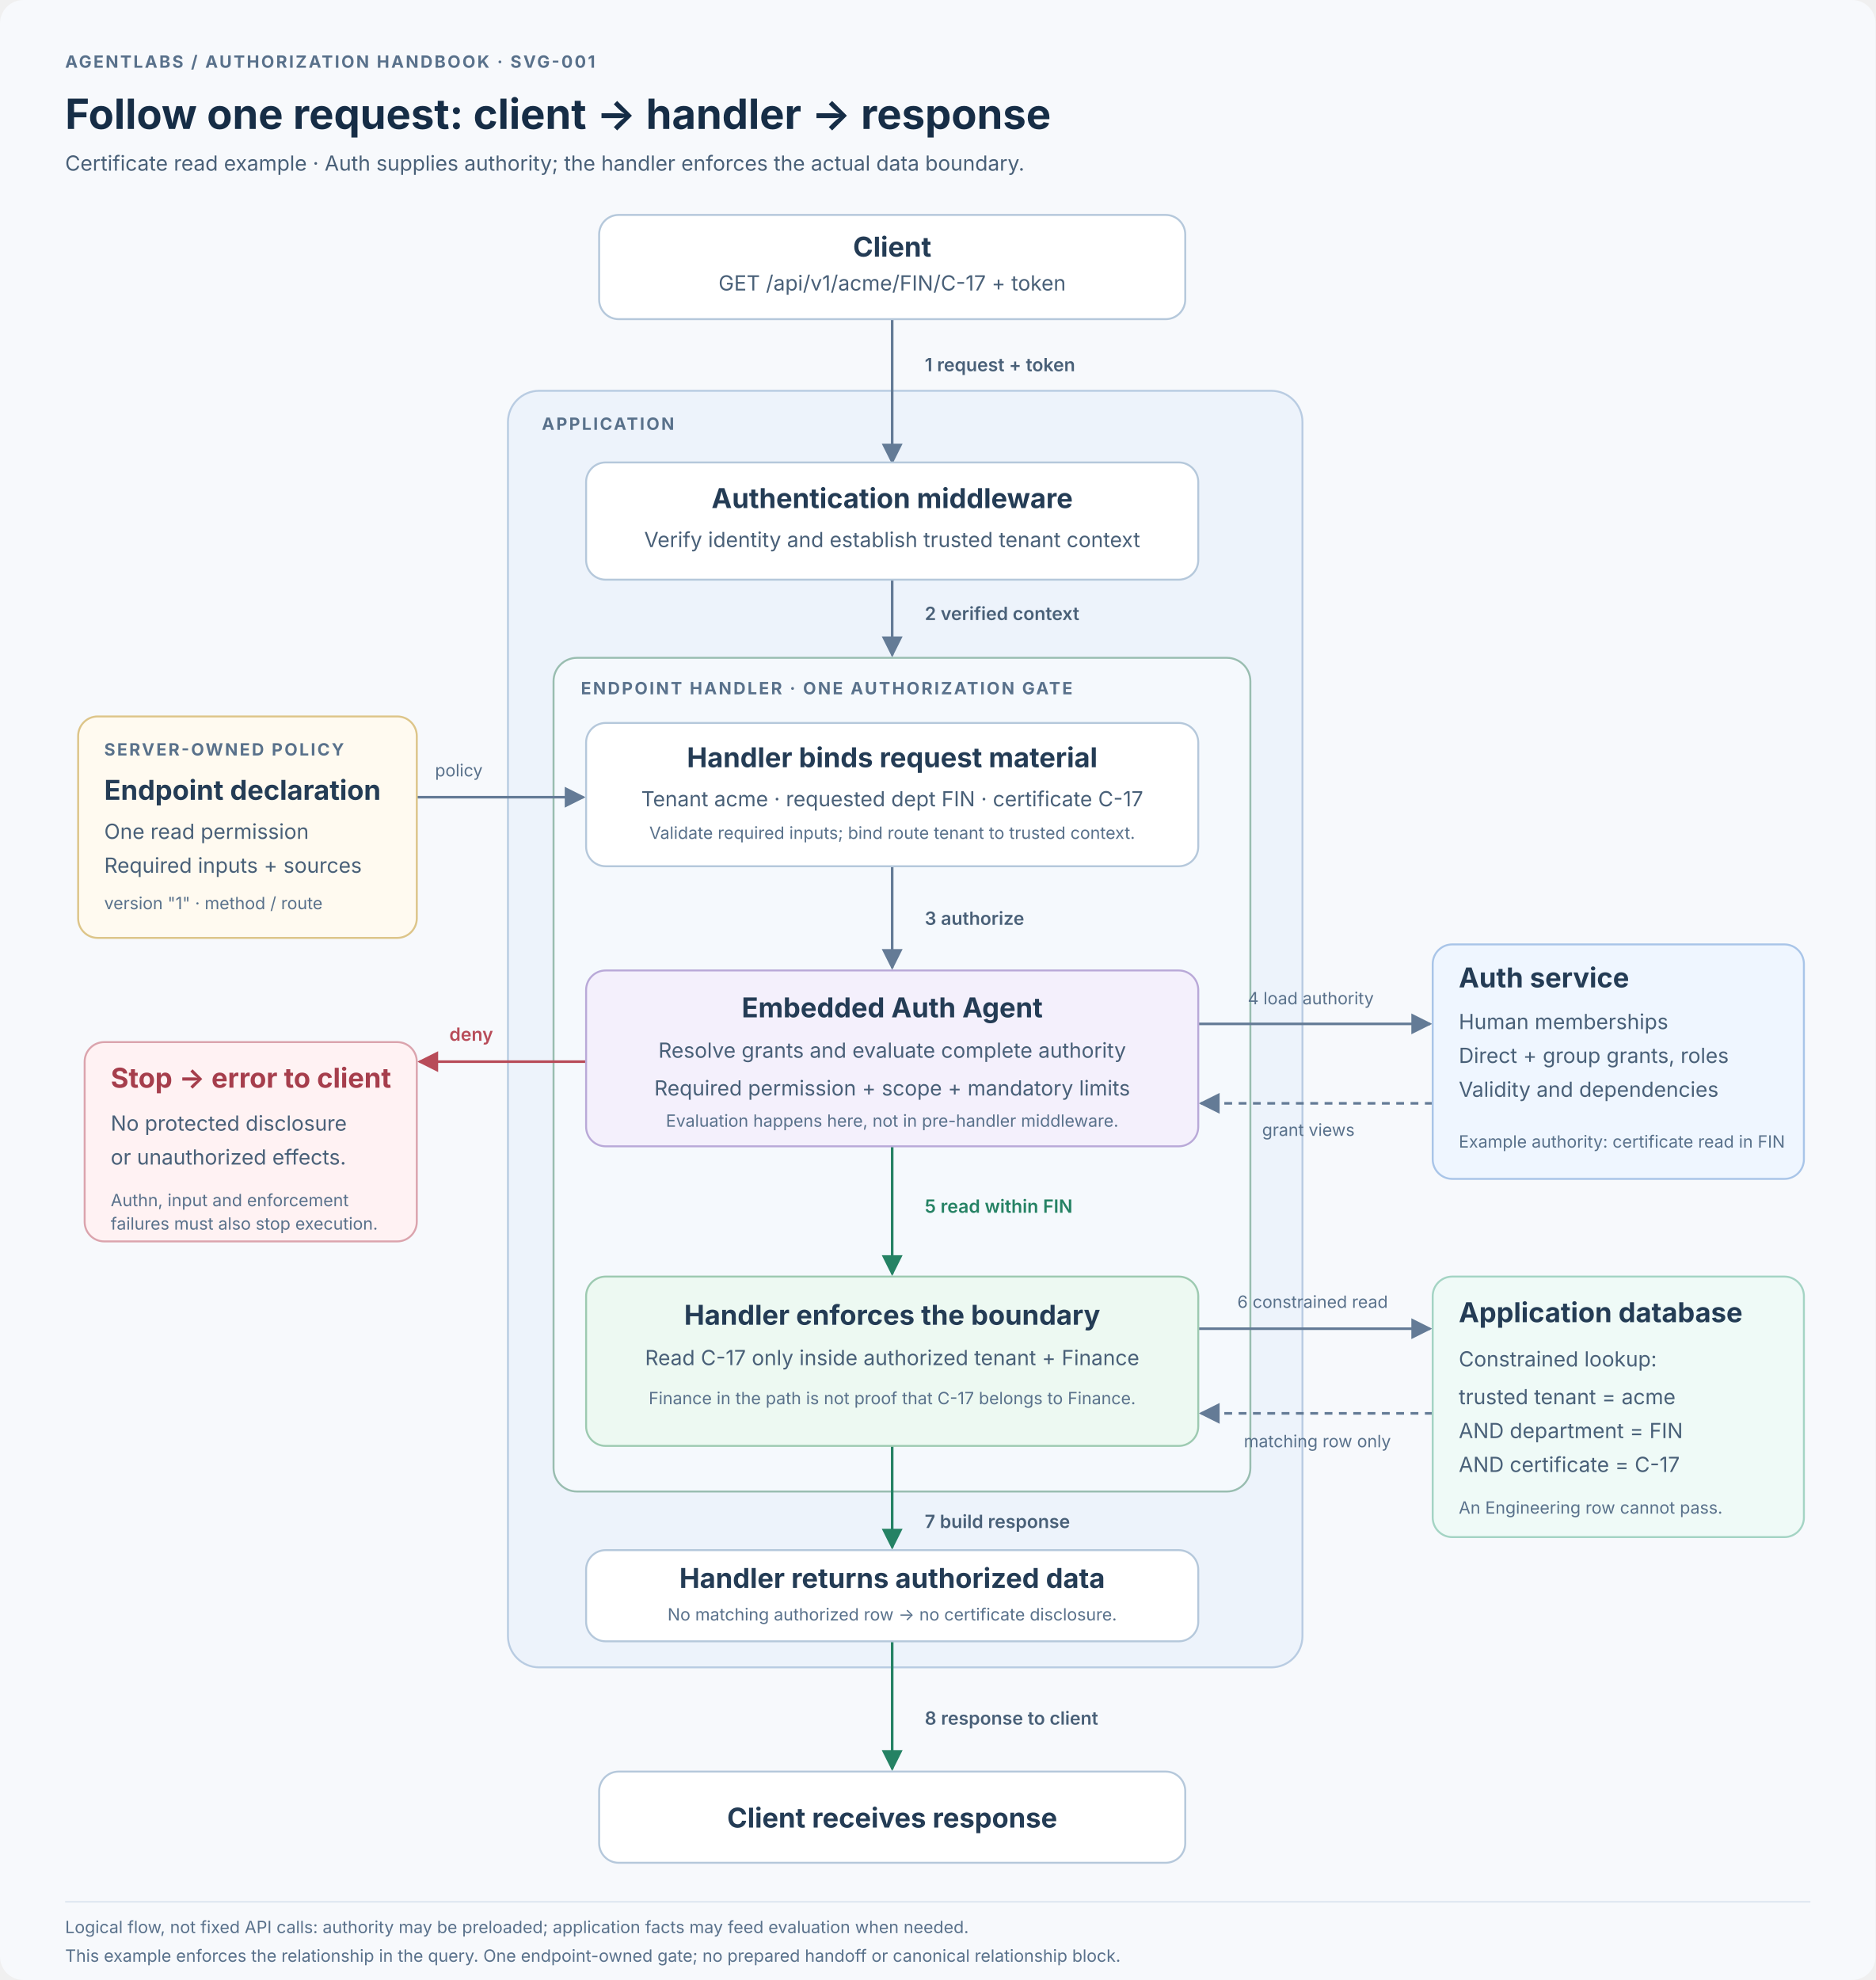
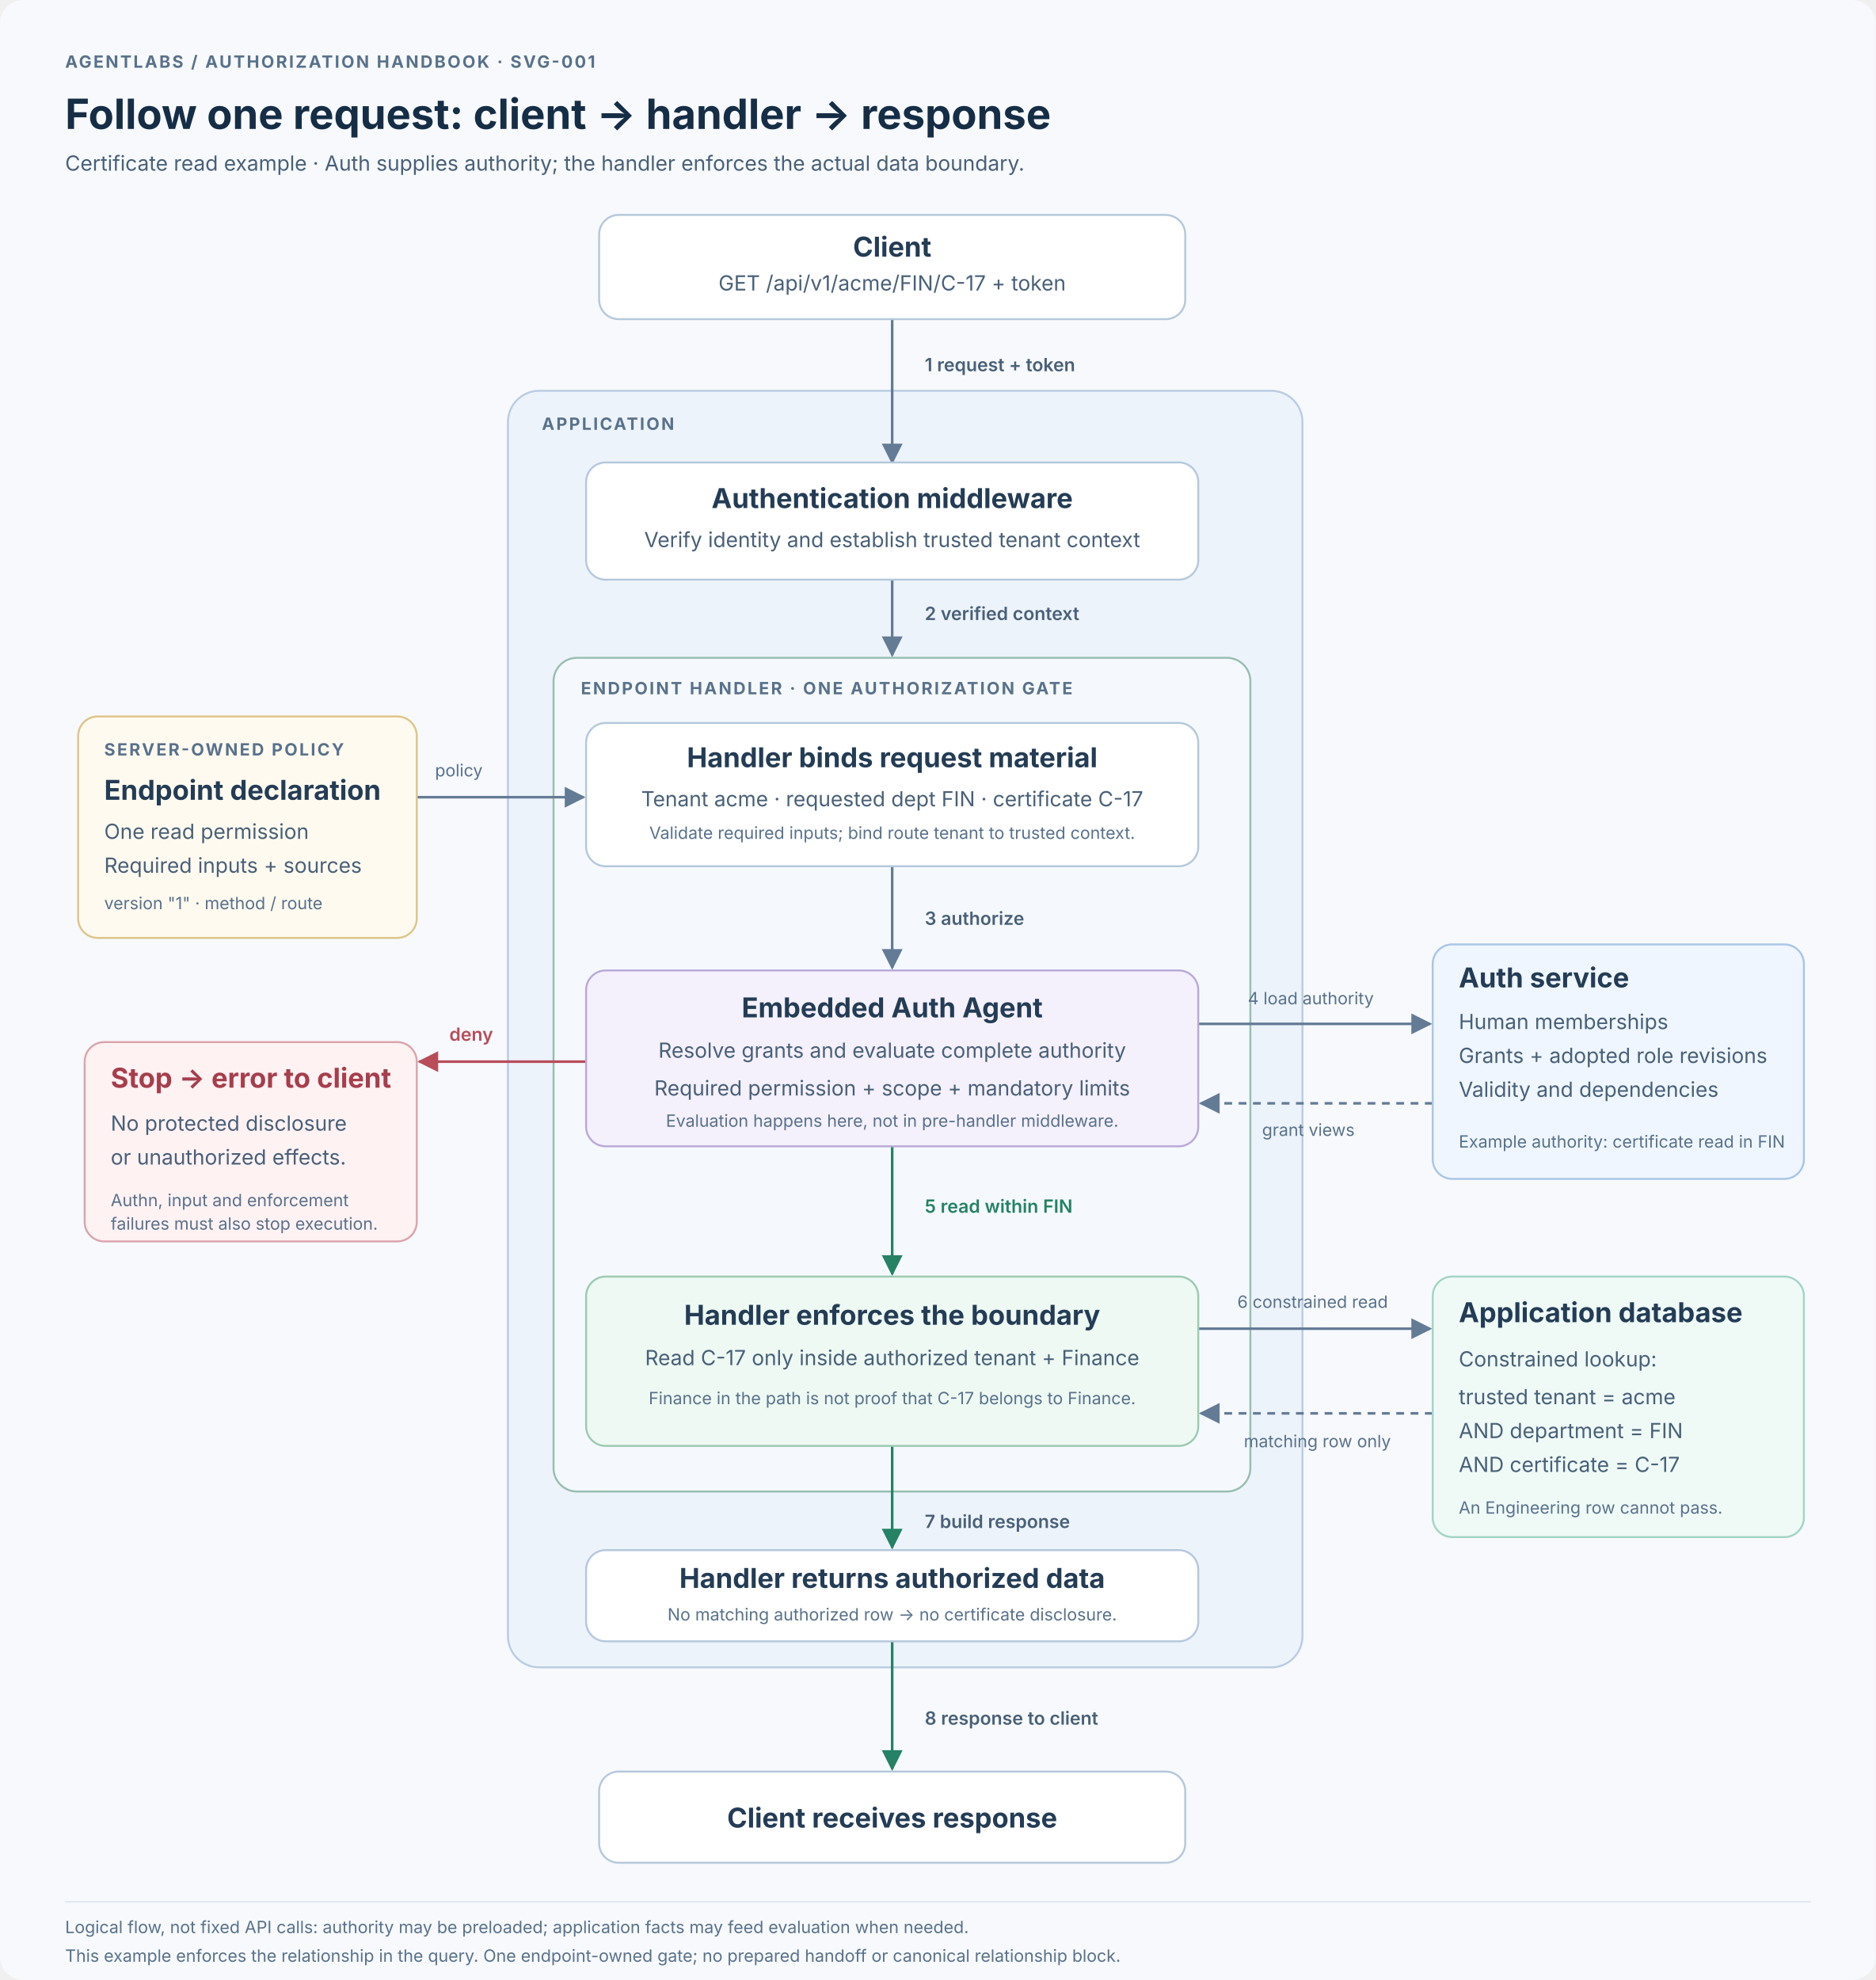
<svg xmlns="http://www.w3.org/2000/svg" width="1440" height="1520" viewBox="0 0 1440 1520" role="img" aria-labelledby="diagram-title diagram-description">
  <defs>
    <marker id="arrow" viewBox="0 0 10 10" refX="9" refY="5" markerWidth="8" markerHeight="8" orient="auto">
      <path d="M0 0L10 5L0 10Z" fill="#647b96" />
    </marker>
    <marker id="green-arrow" viewBox="0 0 10 10" refX="9" refY="5" markerWidth="8" markerHeight="8" orient="auto">
      <path d="M0 0L10 5L0 10Z" fill="#258264" />
    </marker>
    <marker id="red-arrow" viewBox="0 0 10 10" refX="9" refY="5" markerWidth="8" markerHeight="8" orient="auto">
      <path d="M0 0L10 5L0 10Z" fill="#b84c59" />
    </marker>
    <style>
      text { font-family: Inter, -apple-system, BlinkMacSystemFont, "Segoe UI", Arial, sans-serif; fill: #243c55; }
      .eyebrow { font-size: 13px; font-weight: 700; letter-spacing: 1.4px; fill: #59718b; }
      .heading { font-size: 32px; font-weight: 700; fill: #162d46; }
      .title { font-size: 21px; font-weight: 650; }
      .body { font-size: 16px; fill: #496078; }
      .small { font-size: 13px; fill: #59718b; }
      .step { font-size: 14px; font-weight: 600; fill: #496078; }
      .flow { fill: none; stroke: #647b96; stroke-width: 2; stroke-linejoin: round; marker-end: url(#arrow); }
      .return { fill: none; stroke: #647b96; stroke-width: 2; stroke-dasharray: 6 5; marker-end: url(#arrow); }
      .success { fill: none; stroke: #258264; stroke-width: 2; marker-end: url(#green-arrow); }
      .deny { fill: none; stroke: #b84c59; stroke-width: 2; marker-end: url(#red-arrow); }
      .node { fill: #fff; stroke: #b5c8db; stroke-width: 1.5; }
    </style>
  </defs>
  <rect width="1440" height="1520" rx="18" fill="#f7f9fc" />
  <text x="50" y="52" class="eyebrow">AGENTLABS / AUTHORIZATION HANDBOOK · SVG-001</text>
  <text x="50" y="99" class="heading">Follow one request: client → handler → response</text>
  <text x="50" y="131" class="body">Certificate read example · Auth supplies authority; the handler enforces the actual data boundary.</text>
  <rect x="390" y="300" width="610" height="980" rx="24" fill="#edf3fb" stroke="#b9cce2" stroke-width="1.5" />
  <text x="416" y="330" class="eyebrow">APPLICATION</text>
  <rect x="425" y="505" width="535" height="640" rx="18" fill="#f5f9fd" stroke="#99bdb0" stroke-width="1.5" />
  <text x="446" y="533" class="eyebrow">ENDPOINT HANDLER · ONE AUTHORIZATION GATE</text>
  <path d="M685 245V355" class="flow" />
  <text x="710" y="285" class="step">1  request + token</text>
  <path d="M685 445V503" class="flow" />
  <text x="710" y="476" class="step">2  verified context</text>
  <path d="M320 612H448" class="flow" />
  <text x="334" y="596" class="small">policy</text>
  <path d="M685 665V743" class="flow" />
  <text x="710" y="710" class="step">3  authorize</text>
  <path d="M920 786H1098" class="flow" />
  <text x="958" y="771" class="small">4  load authority</text>
  <path d="M1100 847H922" class="return" />
  <text x="969" y="872" class="small">grant views</text>
  <path d="M450 815H322" class="deny" />
  <text x="345" y="799" class="step" style="fill:#b84c59">deny</text>
  <path d="M685 880V978" class="success" />
  <text x="710" y="931" class="step" style="fill:#258264">5  read within FIN</text>
  <path d="M920 1020H1098" class="flow" />
  <text x="950" y="1004" class="small">6  constrained read</text>
  <path d="M1100 1085H922" class="return" />
  <text x="955" y="1111" class="small">matching row only</text>
  <path d="M685 1110V1188" class="success" />
  <text x="710" y="1173" class="step">7  build response</text>
  <path d="M685 1260V1358" class="success" />
  <text x="710" y="1324" class="step">8  response to client</text>
  <g id="client-request">
    <rect x="460" y="165" width="450" height="80" rx="15" class="node" />
    <text x="685" y="197" text-anchor="middle" class="title">Client</text>
    <text x="685" y="223" text-anchor="middle" class="body">GET /api/v1/acme/FIN/C-17 + token</text>
  </g>
  <g id="authentication">
    <rect x="450" y="355" width="470" height="90" rx="15" class="node" />
    <text x="685" y="390" text-anchor="middle" class="title">Authentication middleware</text>
    <text x="685" y="420" text-anchor="middle" class="body">Verify identity and establish trusted tenant context</text>
  </g>
  <g id="endpoint-policy">
    <rect x="60" y="550" width="260" height="170" rx="15" fill="#fffaf0" stroke="#ddc589" stroke-width="1.5" />
    <text x="80" y="580" class="eyebrow">SERVER-OWNED POLICY</text>
    <text x="80" y="614" class="title">Endpoint declaration</text>
    <text x="80" y="644" class="body">One read permission</text>
    <text x="80" y="670" class="body">Required inputs + sources</text>
    <text x="80" y="698" class="small">version "1" · method / route</text>
  </g>
  <g id="handler-inputs">
    <rect x="450" y="555" width="470" height="110" rx="15" class="node" />
    <text x="685" y="589" text-anchor="middle" class="title">Handler binds request material</text>
    <text x="685" y="619" text-anchor="middle" class="body">Tenant acme · requested dept FIN · certificate C-17</text>
    <text x="685" y="644" text-anchor="middle" class="small">Validate required inputs; bind route tenant to trusted context.</text>
  </g>
  <g id="embedded-agent">
    <rect x="450" y="745" width="470" height="135" rx="15" fill="#f4f0fc" stroke="#b9a9d8" stroke-width="1.5" />
    <text x="685" y="781" text-anchor="middle" class="title">Embedded Auth Agent</text>
    <text x="685" y="812" text-anchor="middle" class="body">Resolve grants and evaluate complete authority</text>
    <text x="685" y="841" text-anchor="middle" class="body">Required permission + scope + mandatory limits</text>
    <text x="685" y="865" text-anchor="middle" class="small">Evaluation happens here, not in pre-handler middleware.</text>
  </g>
  <g id="auth-service">
    <rect x="1100" y="725" width="285" height="180" rx="15" fill="#eff6ff" stroke="#a9c5e8" stroke-width="1.5" />
    <text x="1120" y="758" class="title">Auth service</text>
    <text x="1120" y="790" class="body">Human memberships</text>
-     <text x="1120" y="816" class="body">Direct + group grants, roles</text>
+     <text x="1120" y="816" class="body">Grants + adopted role revisions</text>
    <text x="1120" y="842" class="body">Validity and dependencies</text>
    <text x="1120" y="881" class="small">Example authority: certificate read in FIN</text>
  </g>
  <g id="denied">
    <rect x="65" y="800" width="255" height="153" rx="15" fill="#fff2f3" stroke="#dba4ad" stroke-width="1.5" />
    <text x="85" y="835" class="title" style="fill:#a63e4c">Stop → error to client</text>
    <text x="85" y="868" class="body">No protected disclosure</text>
    <text x="85" y="894" class="body">or unauthorized effects.</text>
    <text x="85" y="926" class="small">Authn, input and enforcement</text>
    <text x="85" y="944" class="small">failures must also stop execution.</text>
  </g>
  <g id="handler-enforcement">
    <rect x="450" y="980" width="470" height="130" rx="15" fill="#edf9f2" stroke="#9dcab1" stroke-width="1.5" />
    <text x="685" y="1017" text-anchor="middle" class="title">Handler enforces the boundary</text>
    <text x="685" y="1048" text-anchor="middle" class="body">Read C-17 only inside authorized tenant + Finance</text>
    <text x="685" y="1078" text-anchor="middle" class="small">Finance in the path is not proof that C-17 belongs to Finance.</text>
  </g>
  <g id="application-database">
    <rect x="1100" y="980" width="285" height="200" rx="15" fill="#effaf7" stroke="#a4d4c4" stroke-width="1.5" />
    <text x="1120" y="1015" class="title">Application database</text>
    <text x="1120" y="1049" class="body">Constrained lookup:</text>
    <text x="1120" y="1078" class="body">trusted tenant = acme</text>
    <text x="1120" y="1104" class="body">AND department = FIN</text>
    <text x="1120" y="1130" class="body">AND certificate = C-17</text>
    <text x="1120" y="1162" class="small">An Engineering row cannot pass.</text>
  </g>
  <g id="handler-response">
    <rect x="450" y="1190" width="470" height="70" rx="15" class="node" />
    <text x="685" y="1219" text-anchor="middle" class="title">Handler returns authorized data</text>
    <text x="685" y="1244" text-anchor="middle" class="small">No matching authorized row → no certificate disclosure.</text>
  </g>
  <g id="client-response">
    <rect x="460" y="1360" width="450" height="70" rx="15" class="node" />
    <text x="685" y="1403" text-anchor="middle" class="title">Client receives response</text>
  </g>
  <path d="M50 1460H1390" stroke="#d8e2ed" />
  <text x="50" y="1484" class="small">Logical flow, not fixed API calls: authority may be preloaded; application facts may feed evaluation when needed.</text>
  <text x="50" y="1506" class="small">This example enforces the relationship in the query. One endpoint-owned gate; no prepared handoff or canonical relationship block.</text>
</svg>
